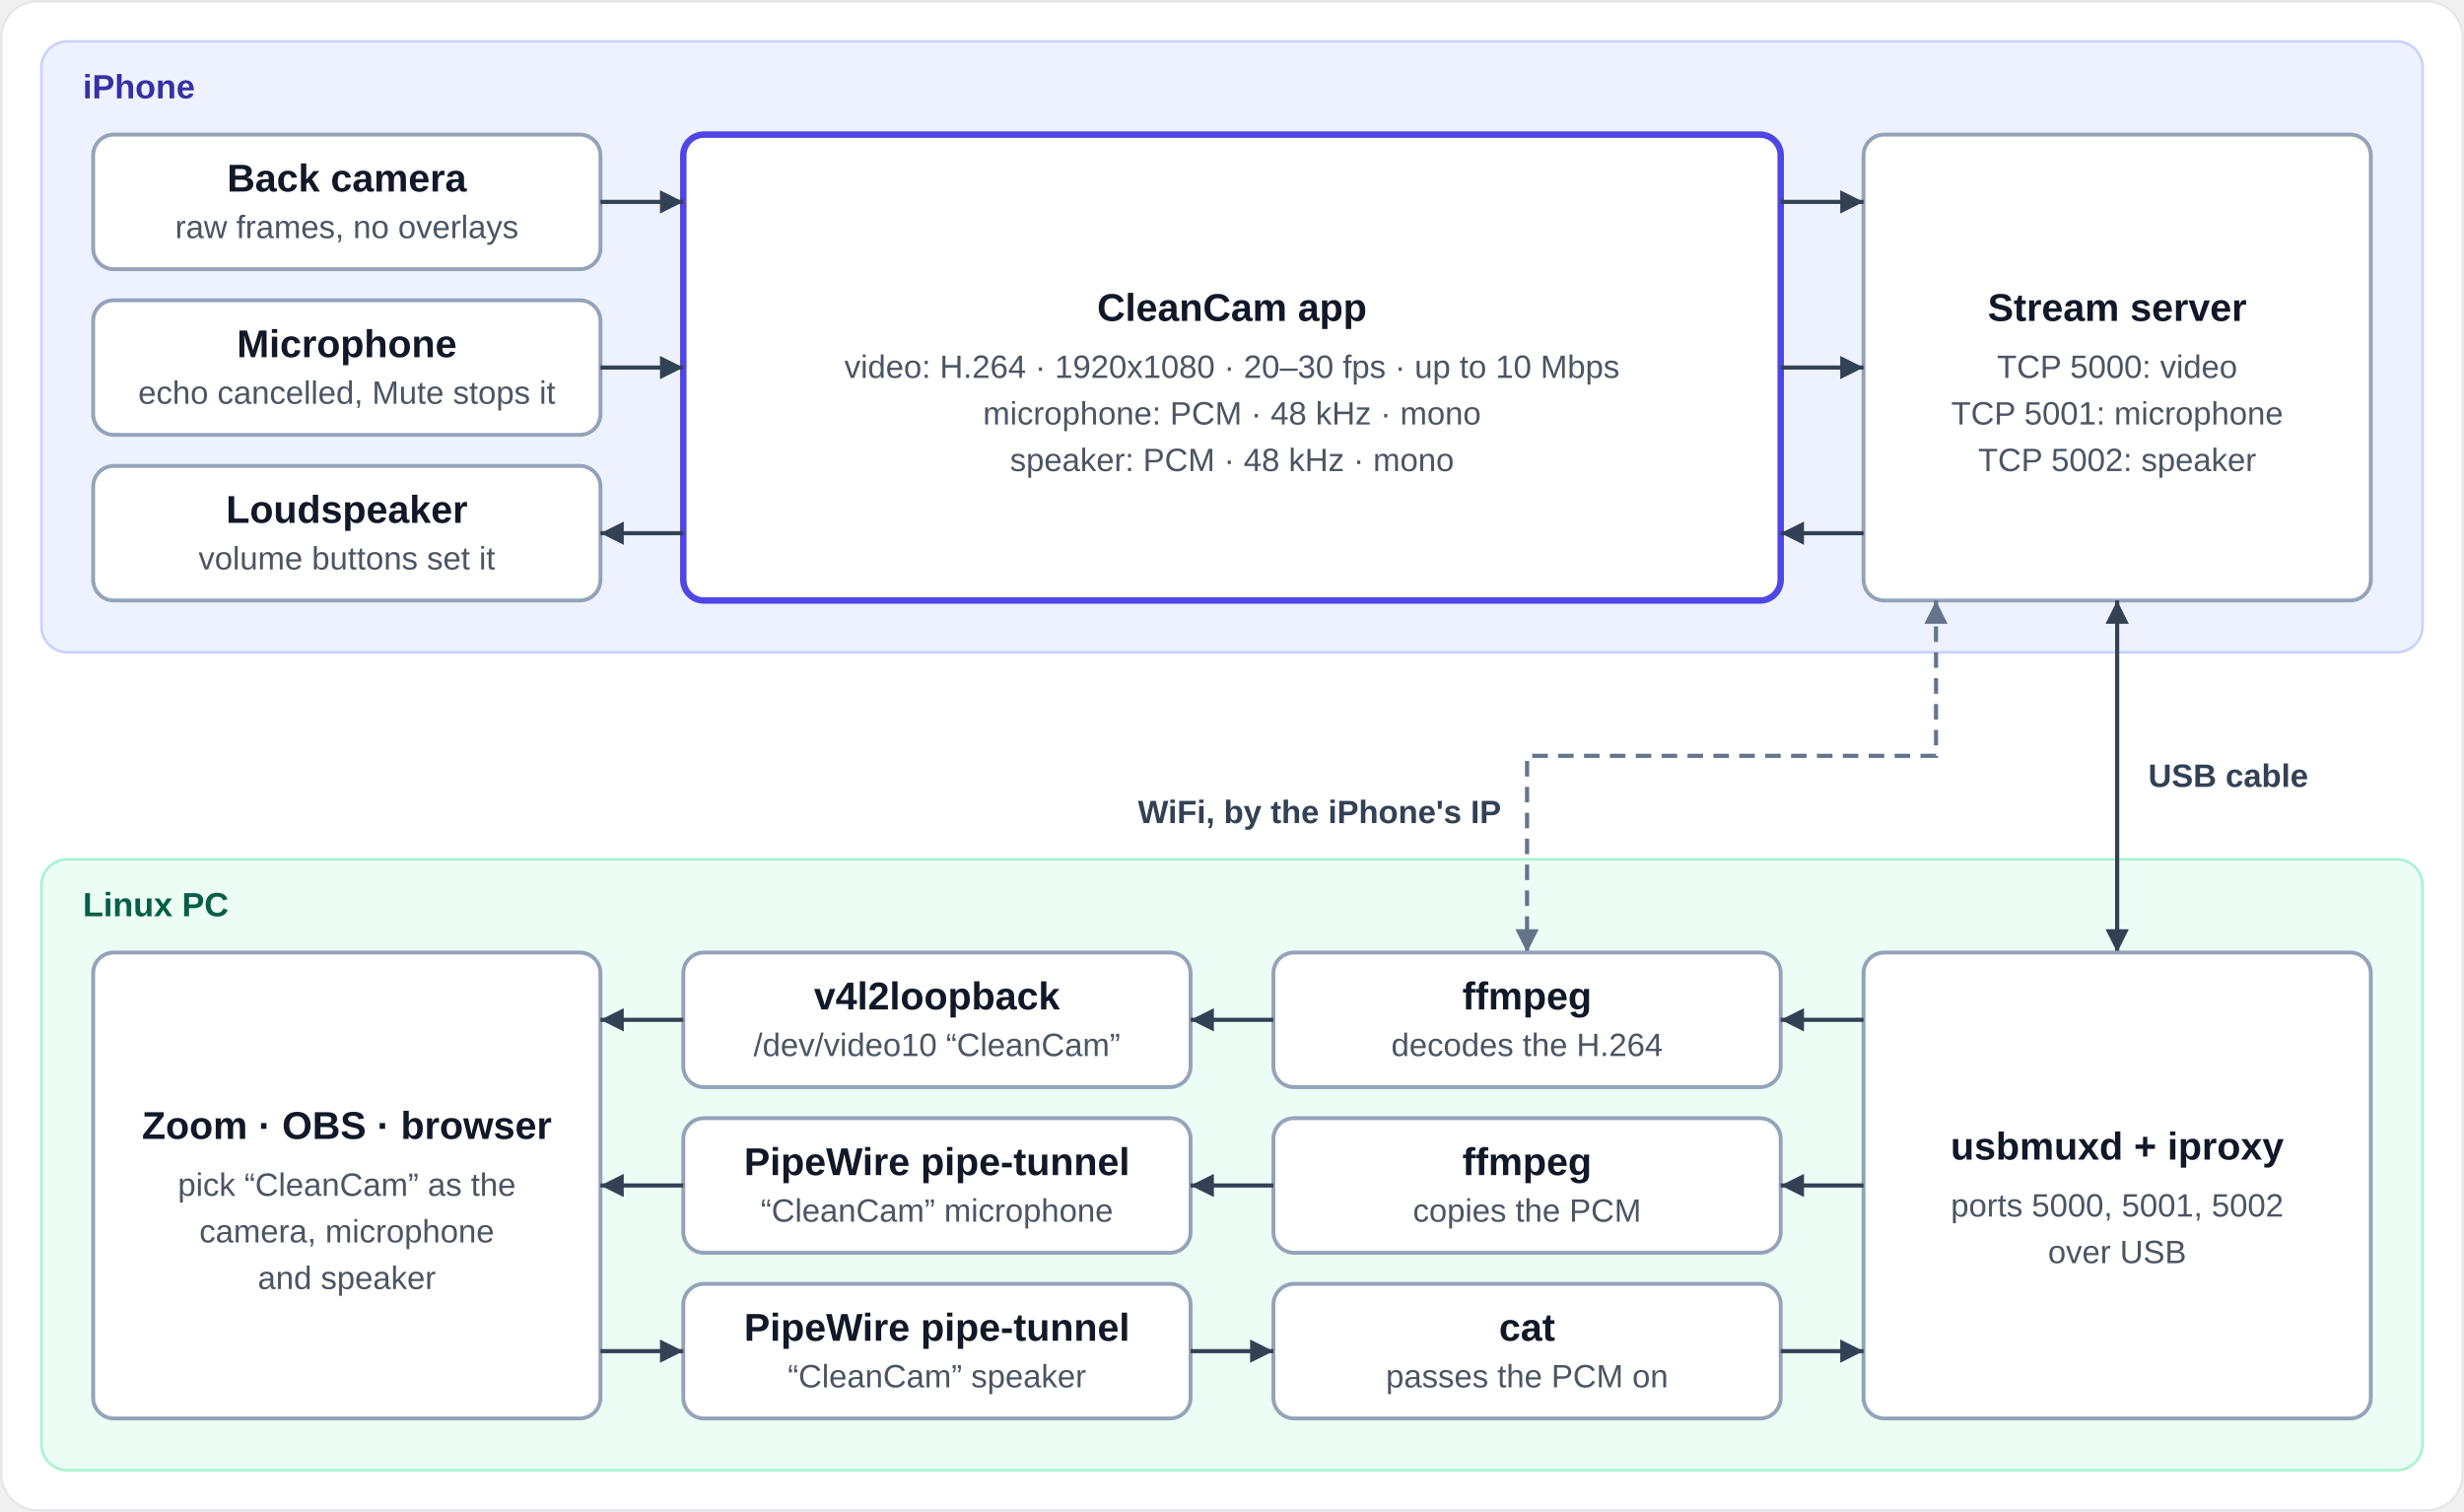
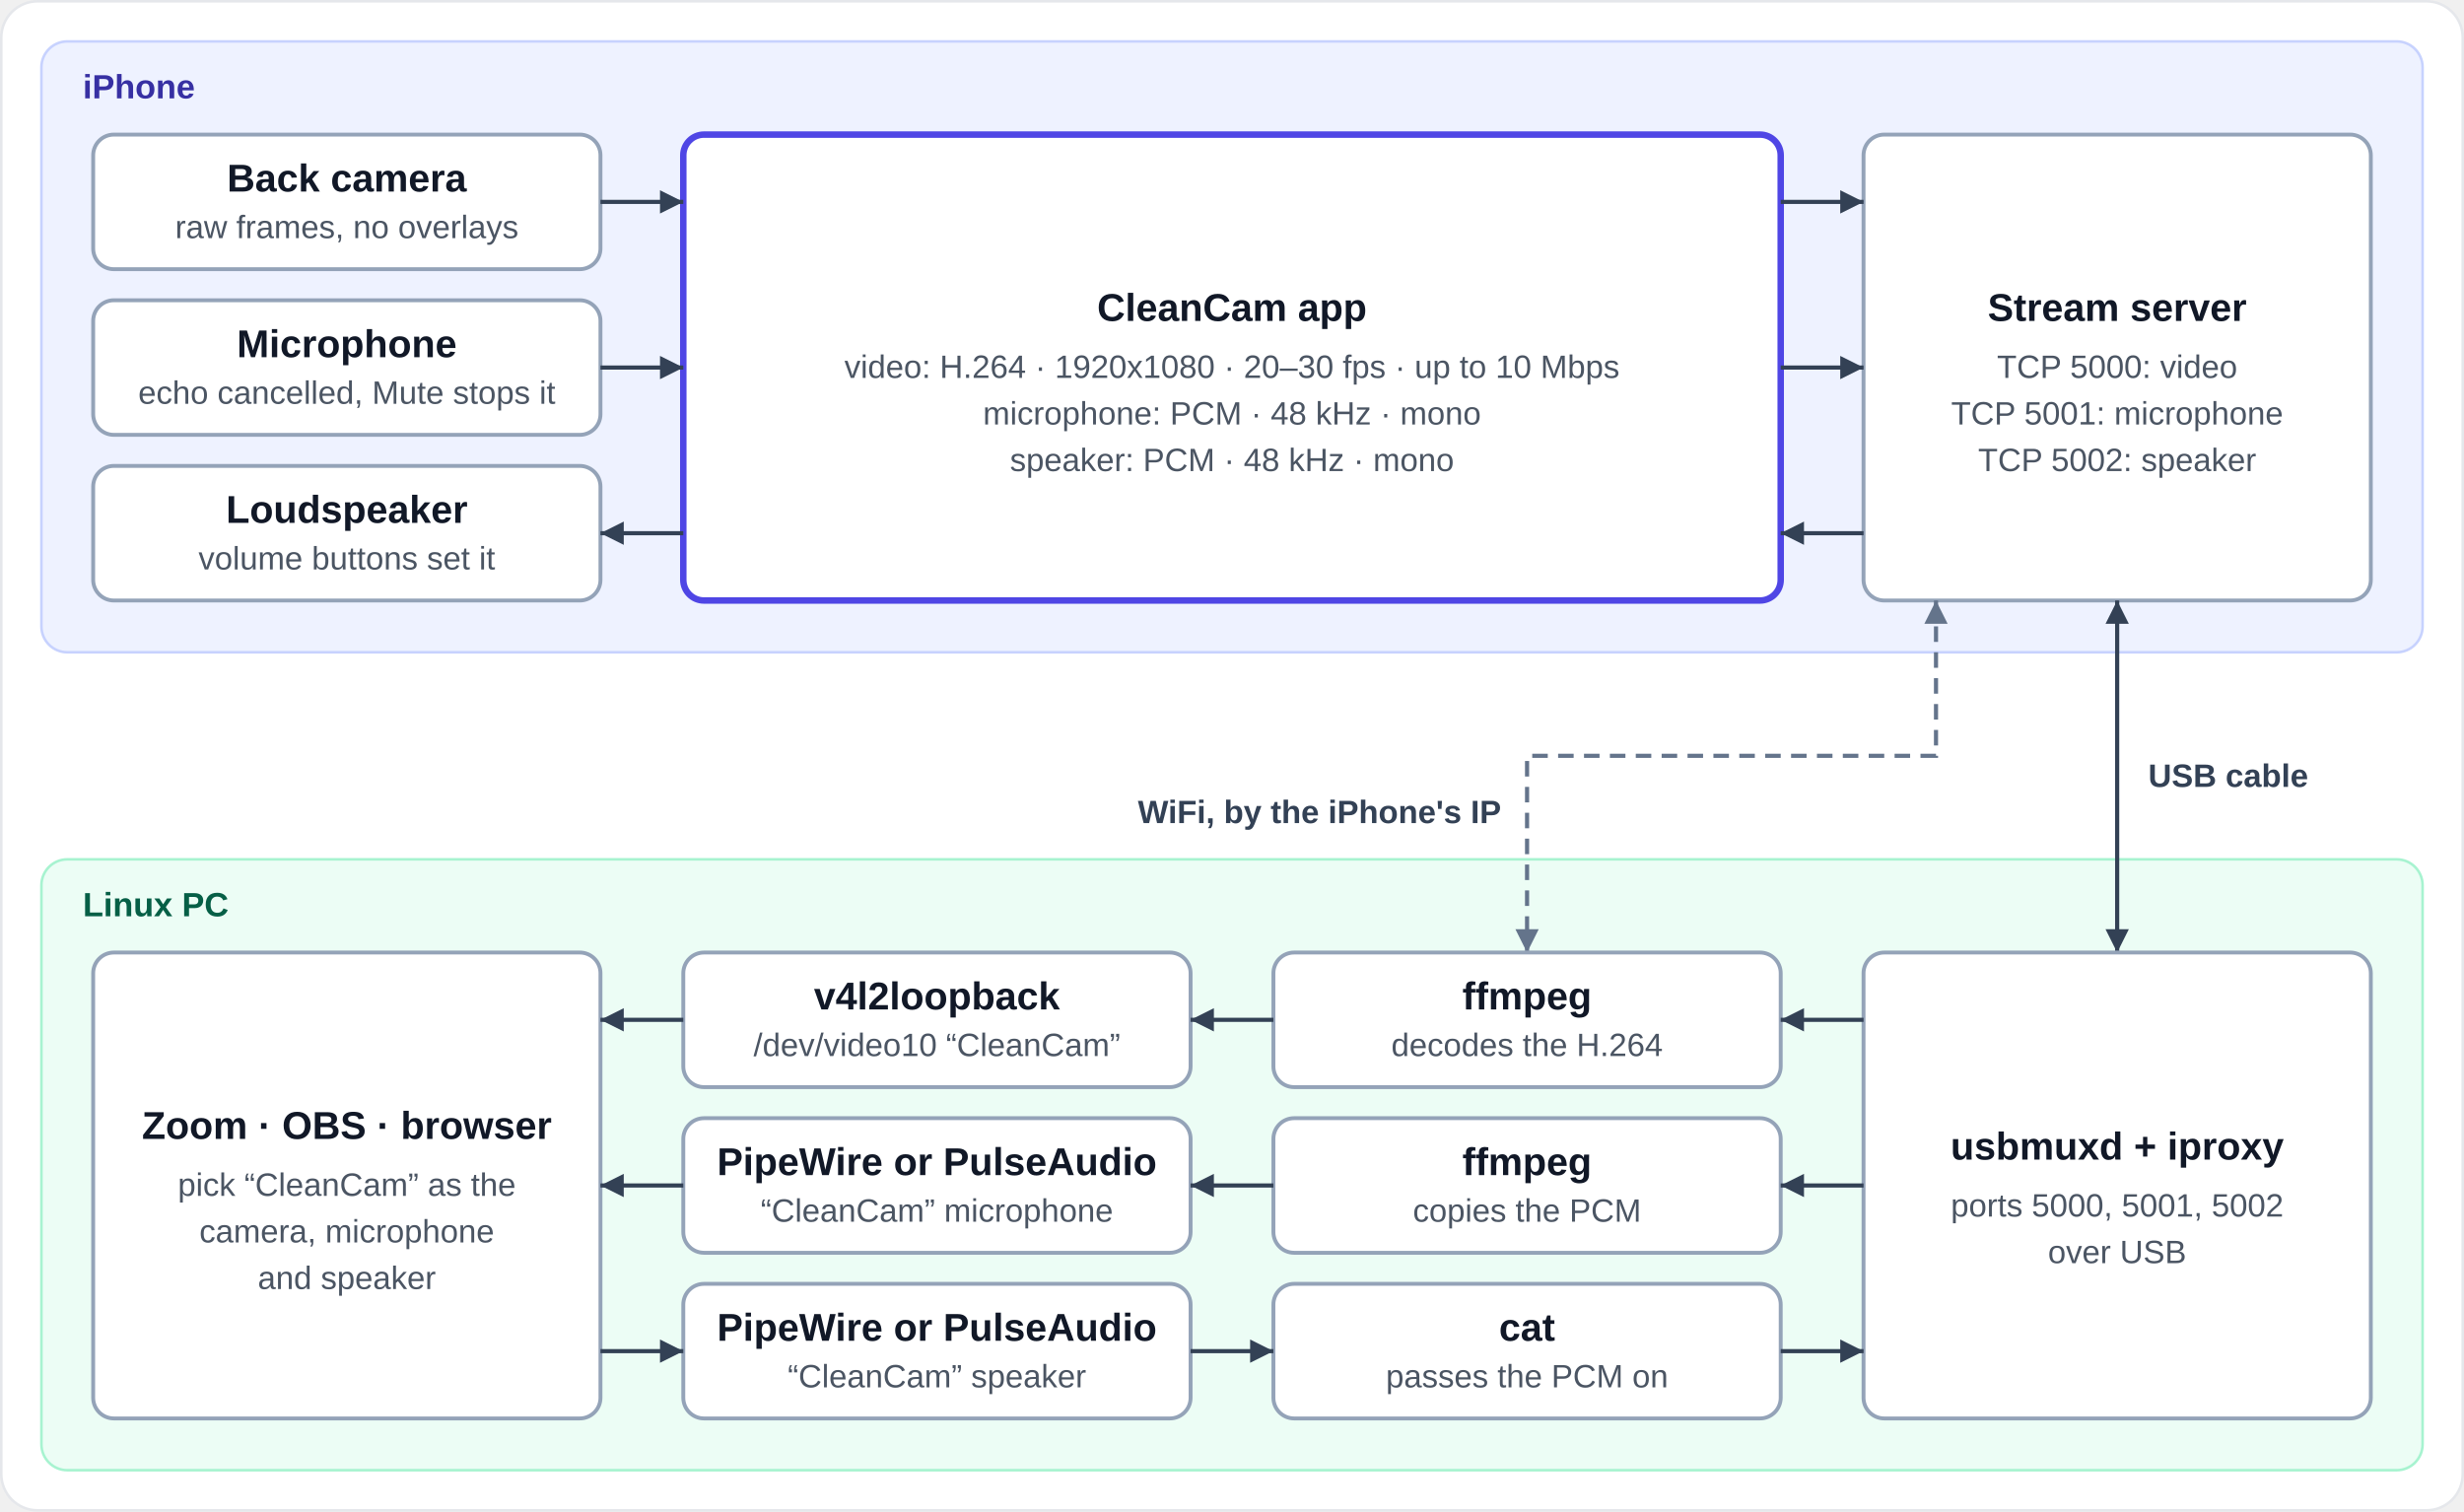
<svg xmlns="http://www.w3.org/2000/svg" width="952" height="584" viewBox="0 0 952 584">
  <style>
    text { font-family: 'Liberation Sans', Arial, Helvetica, sans-serif; }
    .bg { fill: #ffffff; stroke: #e5e7eb; }
    .lane-phone { fill: #eef2ff; stroke: #c7d2fe; }
    .lane-pc { fill: #ecfdf5; stroke: #a7f3d0; }
    .lane-label { font-size: 13px; font-weight: 700; }
    .phone { fill: #3730a3; }
    .pc { fill: #065f46; }
    .box { fill: #ffffff; stroke: #94a3b8; stroke-width: 1.5; }
    .key { stroke: #4f46e5; stroke-width: 2.5; }
    .title { font-size: 15px; font-weight: 700; fill: #111827; }
    .sub { font-size: 12.5px; fill: #4b5563; }
    .edge { fill: none; stroke: #334155; stroke-width: 1.6; }
    .alt { fill: none; stroke: #64748b; stroke-width: 1.6; stroke-dasharray: 6 4; }
    .label { font-size: 12.5px; font-weight: 700; fill: #334155; }
  </style>
  <defs>
    <marker id="arrow" viewBox="0 0 10 10" refX="10" refY="5" markerWidth="9" markerHeight="9" markerUnits="userSpaceOnUse" orient="auto">
      <path d="M0,0 L10,5 L0,10 z" fill="#334155" />
    </marker>
    <marker id="arrow-back" viewBox="0 0 10 10" refX="0" refY="5" markerWidth="9" markerHeight="9" markerUnits="userSpaceOnUse" orient="auto">
      <path d="M10,0 L0,5 L10,10 z" fill="#334155" />
    </marker>
    <marker id="arrow-alt" viewBox="0 0 10 10" refX="10" refY="5" markerWidth="9" markerHeight="9" markerUnits="userSpaceOnUse" orient="auto">
      <path d="M0,0 L10,5 L0,10 z" fill="#64748b" />
    </marker>
    <marker id="arrow-alt-back" viewBox="0 0 10 10" refX="0" refY="5" markerWidth="9" markerHeight="9" markerUnits="userSpaceOnUse" orient="auto">
      <path d="M10,0 L0,5 L10,10 z" fill="#64748b" />
    </marker>
  </defs>
  <rect class="bg" x="0.5" y="0.5" width="951" height="583" rx="14" />
  <rect class="lane-phone" x="16" y="16" width="920" height="236" rx="10" />
  <text class="lane-label phone" x="32" y="38">iPhone</text>
  <rect class="lane-pc" x="16" y="332" width="920" height="236" rx="10" />
  <text class="lane-label pc" x="32" y="354">Linux PC</text>
  <rect class="box" x="36" y="52" width="196" height="52" rx="8" />
  <text class="title" x="134" y="74" text-anchor="middle">Back camera</text>
  <text class="sub" x="134" y="92" text-anchor="middle">raw frames, no overlays</text>
  <rect class="box" x="36" y="116" width="196" height="52" rx="8" />
  <text class="title" x="134" y="138" text-anchor="middle">Microphone</text>
  <text class="sub" x="134" y="156" text-anchor="middle">echo cancelled, Mute stops it</text>
  <rect class="box" x="36" y="180" width="196" height="52" rx="8" />
  <text class="title" x="134" y="202" text-anchor="middle">Loudspeaker</text>
  <text class="sub" x="134" y="220" text-anchor="middle">volume buttons set it</text>
  <rect class="box key" x="264" y="52" width="424" height="180" rx="8" />
  <text class="title" x="476" y="124" text-anchor="middle">CleanCam app</text>
  <text class="sub" x="476" y="146" text-anchor="middle">video: H.264 · 1920x1080 · 20–30 fps · up to 10 Mbps</text>
  <text class="sub" x="476" y="164" text-anchor="middle">microphone: PCM · 48 kHz · mono</text>
  <text class="sub" x="476" y="182" text-anchor="middle">speaker: PCM · 48 kHz · mono</text>
  <rect class="box" x="720" y="52" width="196" height="180" rx="8" />
  <text class="title" x="818" y="124" text-anchor="middle">Stream server</text>
  <text class="sub" x="818" y="146" text-anchor="middle">TCP 5000: video</text>
  <text class="sub" x="818" y="164" text-anchor="middle">TCP 5001: microphone</text>
  <text class="sub" x="818" y="182" text-anchor="middle">TCP 5002: speaker</text>
  <path class="edge" d="M232,78 H264" marker-end="url(#arrow)" />
  <path class="edge" d="M232,142 H264" marker-end="url(#arrow)" />
  <path class="edge" d="M264,206 H232" marker-end="url(#arrow)" />
  <path class="edge" d="M688,78 H720" marker-end="url(#arrow)" />
  <path class="edge" d="M688,142 H720" marker-end="url(#arrow)" />
  <path class="edge" d="M720,206 H688" marker-end="url(#arrow)" />
  <path class="edge" d="M818,232 V368" marker-start="url(#arrow-back)" marker-end="url(#arrow)" />
  <text class="label" x="830" y="304">USB cable</text>
  <path class="alt" d="M748,232 V292 H590 V368" marker-start="url(#arrow-alt-back)" marker-end="url(#arrow-alt)" />
  <text class="label" x="580" y="318" text-anchor="end">WiFi, by the iPhone's IP</text>
  <rect class="box" x="720" y="368" width="196" height="180" rx="8" />
  <text class="title" x="818" y="448" text-anchor="middle">usbmuxd + iproxy</text>
  <text class="sub" x="818" y="470" text-anchor="middle">ports 5000, 5001, 5002</text>
  <text class="sub" x="818" y="488" text-anchor="middle">over USB</text>
  <rect class="box" x="492" y="368" width="196" height="52" rx="8" />
  <text class="title" x="590" y="390" text-anchor="middle">ffmpeg</text>
  <text class="sub" x="590" y="408" text-anchor="middle">decodes the H.264</text>
  <rect class="box" x="492" y="432" width="196" height="52" rx="8" />
  <text class="title" x="590" y="454" text-anchor="middle">ffmpeg</text>
  <text class="sub" x="590" y="472" text-anchor="middle">copies the PCM</text>
  <rect class="box" x="492" y="496" width="196" height="52" rx="8" />
  <text class="title" x="590" y="518" text-anchor="middle">cat</text>
  <text class="sub" x="590" y="536" text-anchor="middle">passes the PCM on</text>
  <rect class="box" x="264" y="368" width="196" height="52" rx="8" />
  <text class="title" x="362" y="390" text-anchor="middle">v4l2loopback</text>
  <text class="sub" x="362" y="408" text-anchor="middle">/dev/video10 “CleanCam”</text>
  <rect class="box" x="264" y="432" width="196" height="52" rx="8" />
-   <text class="title" x="362" y="454" text-anchor="middle">PipeWire pipe-tunnel</text>
+   <text class="title" x="362" y="454" text-anchor="middle">PipeWire or PulseAudio</text>
  <text class="sub" x="362" y="472" text-anchor="middle">“CleanCam” microphone</text>
  <rect class="box" x="264" y="496" width="196" height="52" rx="8" />
-   <text class="title" x="362" y="518" text-anchor="middle">PipeWire pipe-tunnel</text>
+   <text class="title" x="362" y="518" text-anchor="middle">PipeWire or PulseAudio</text>
  <text class="sub" x="362" y="536" text-anchor="middle">“CleanCam” speaker</text>
  <rect class="box" x="36" y="368" width="196" height="180" rx="8" />
  <text class="title" x="134" y="440" text-anchor="middle">Zoom · OBS · browser</text>
  <text class="sub" x="134" y="462" text-anchor="middle">pick “CleanCam” as the</text>
  <text class="sub" x="134" y="480" text-anchor="middle">camera, microphone</text>
  <text class="sub" x="134" y="498" text-anchor="middle">and speaker</text>
  <path class="edge" d="M720,394 H688" marker-end="url(#arrow)" />
  <path class="edge" d="M720,458 H688" marker-end="url(#arrow)" />
  <path class="edge" d="M688,522 H720" marker-end="url(#arrow)" />
  <path class="edge" d="M492,394 H460" marker-end="url(#arrow)" />
  <path class="edge" d="M492,458 H460" marker-end="url(#arrow)" />
  <path class="edge" d="M460,522 H492" marker-end="url(#arrow)" />
  <path class="edge" d="M264,394 H232" marker-end="url(#arrow)" />
  <path class="edge" d="M264,458 H232" marker-end="url(#arrow)" />
  <path class="edge" d="M232,522 H264" marker-end="url(#arrow)" />
</svg>
